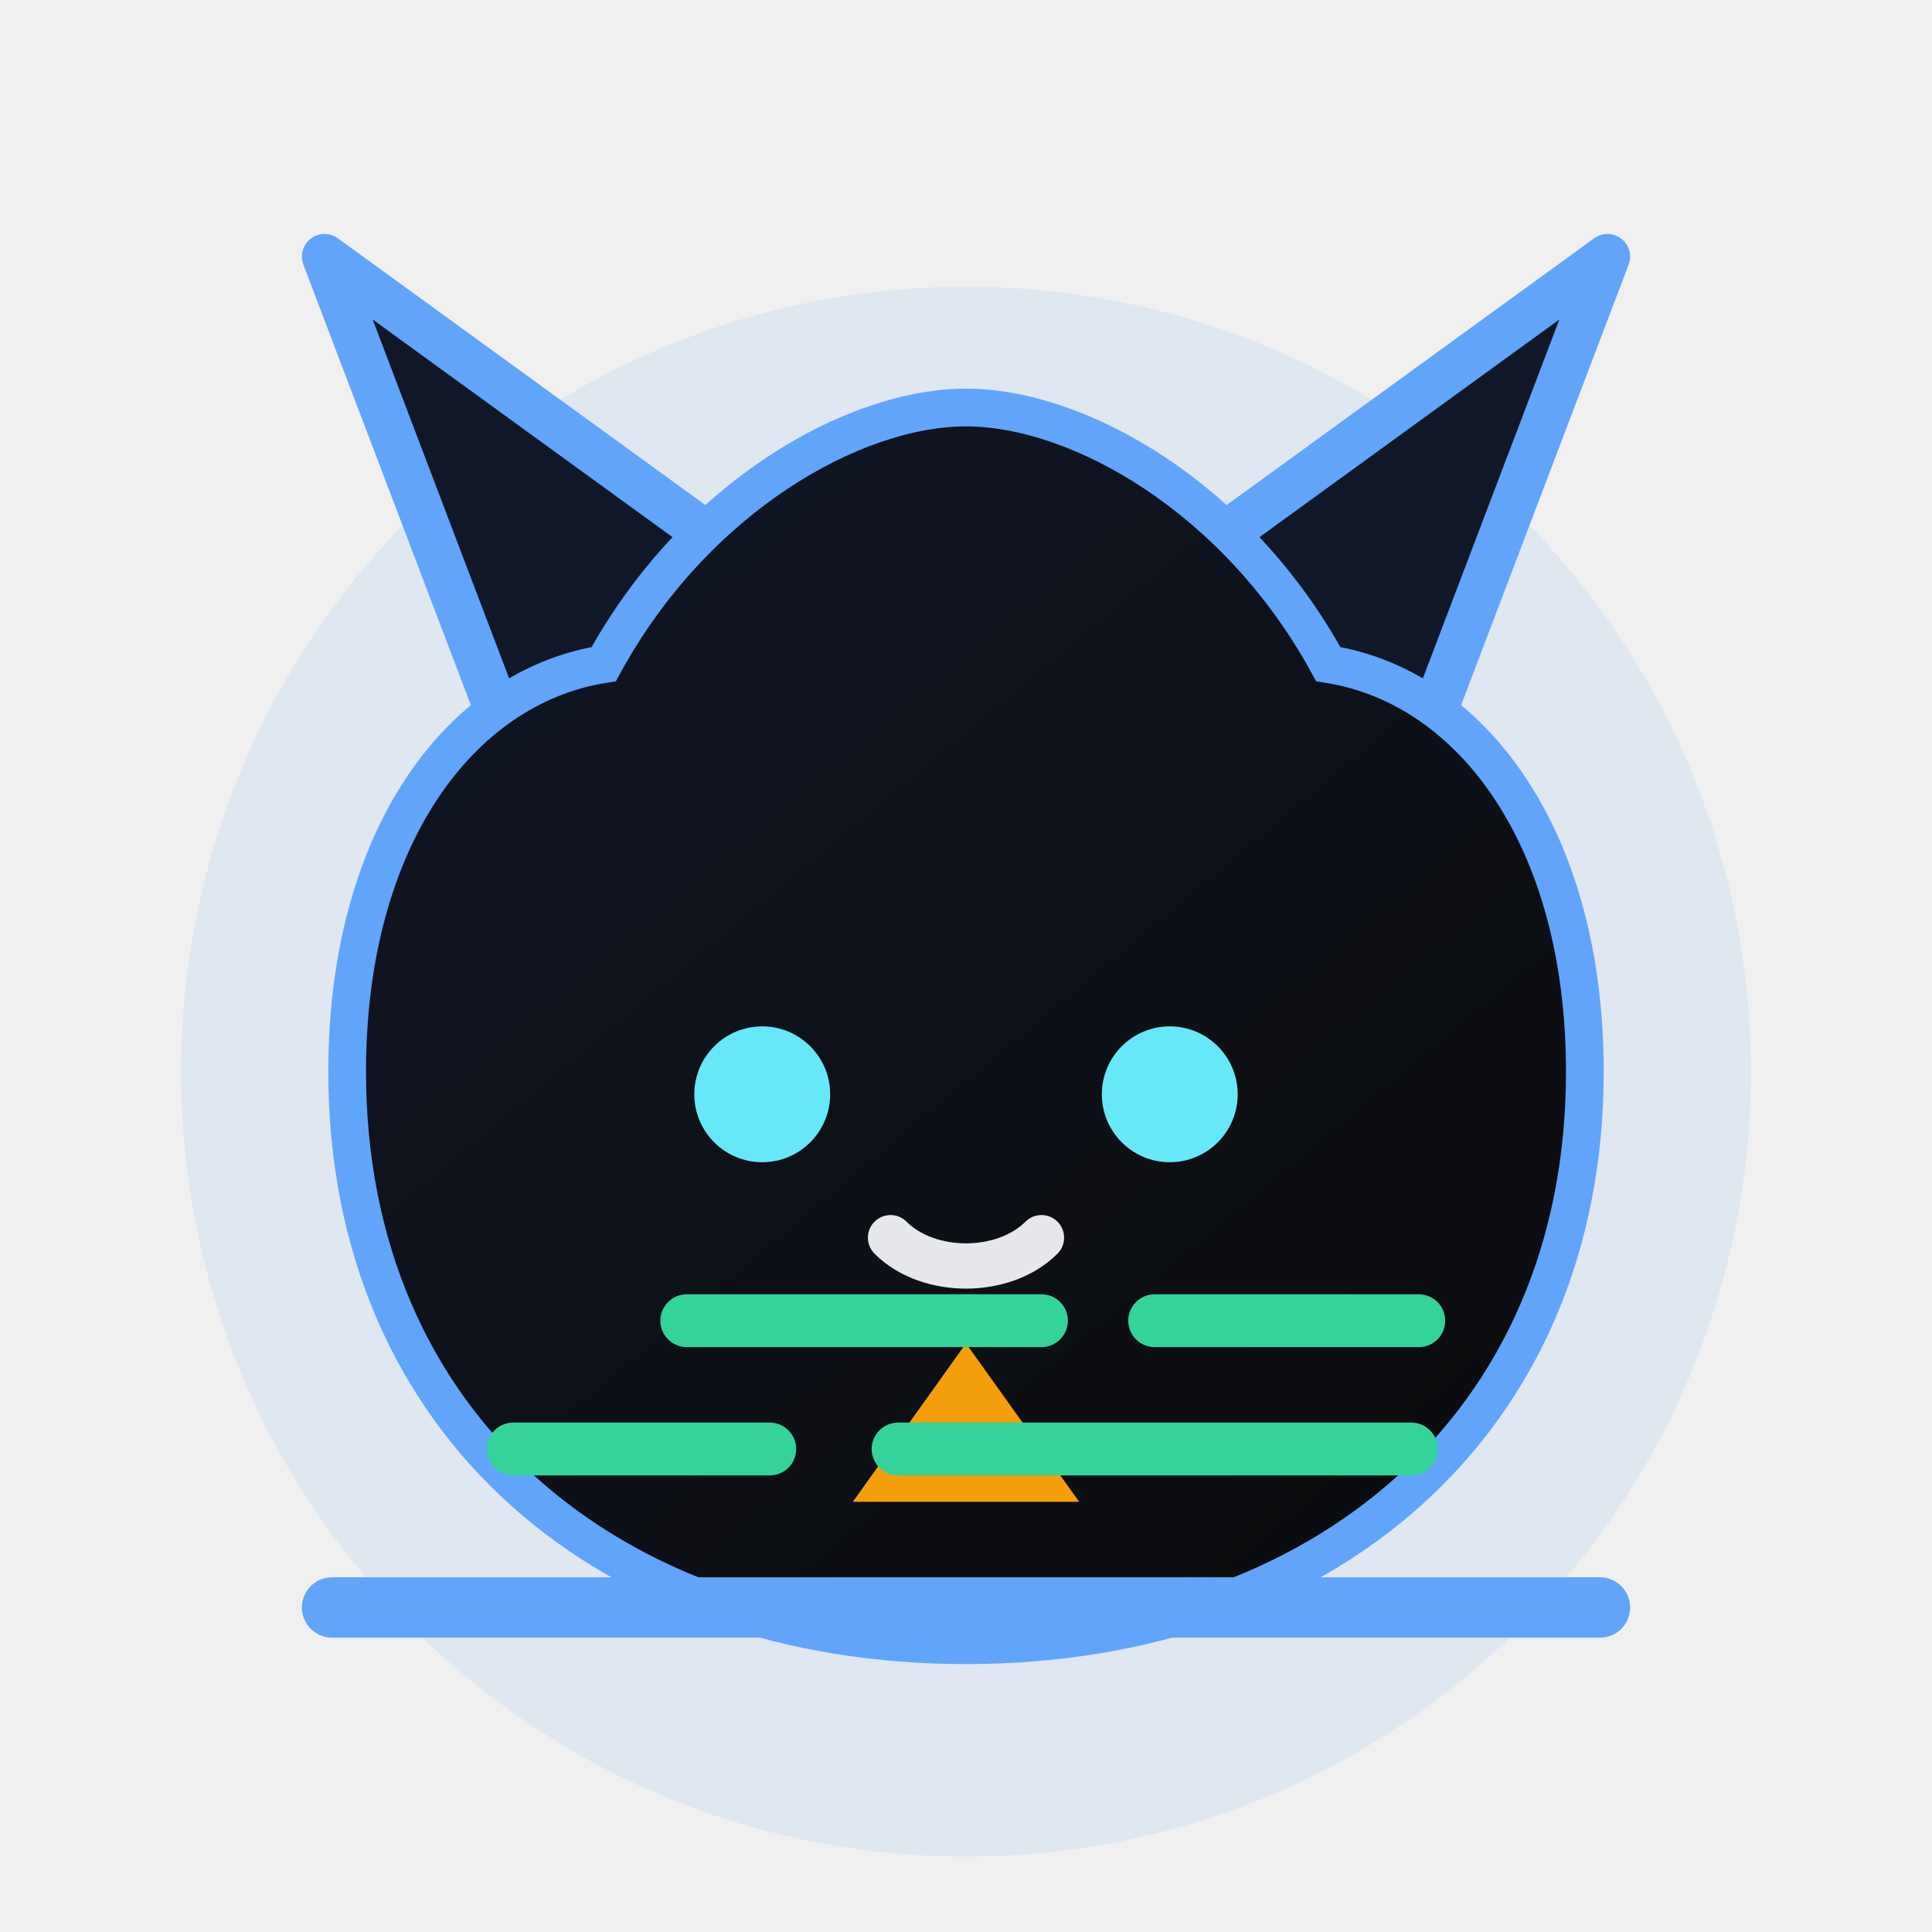
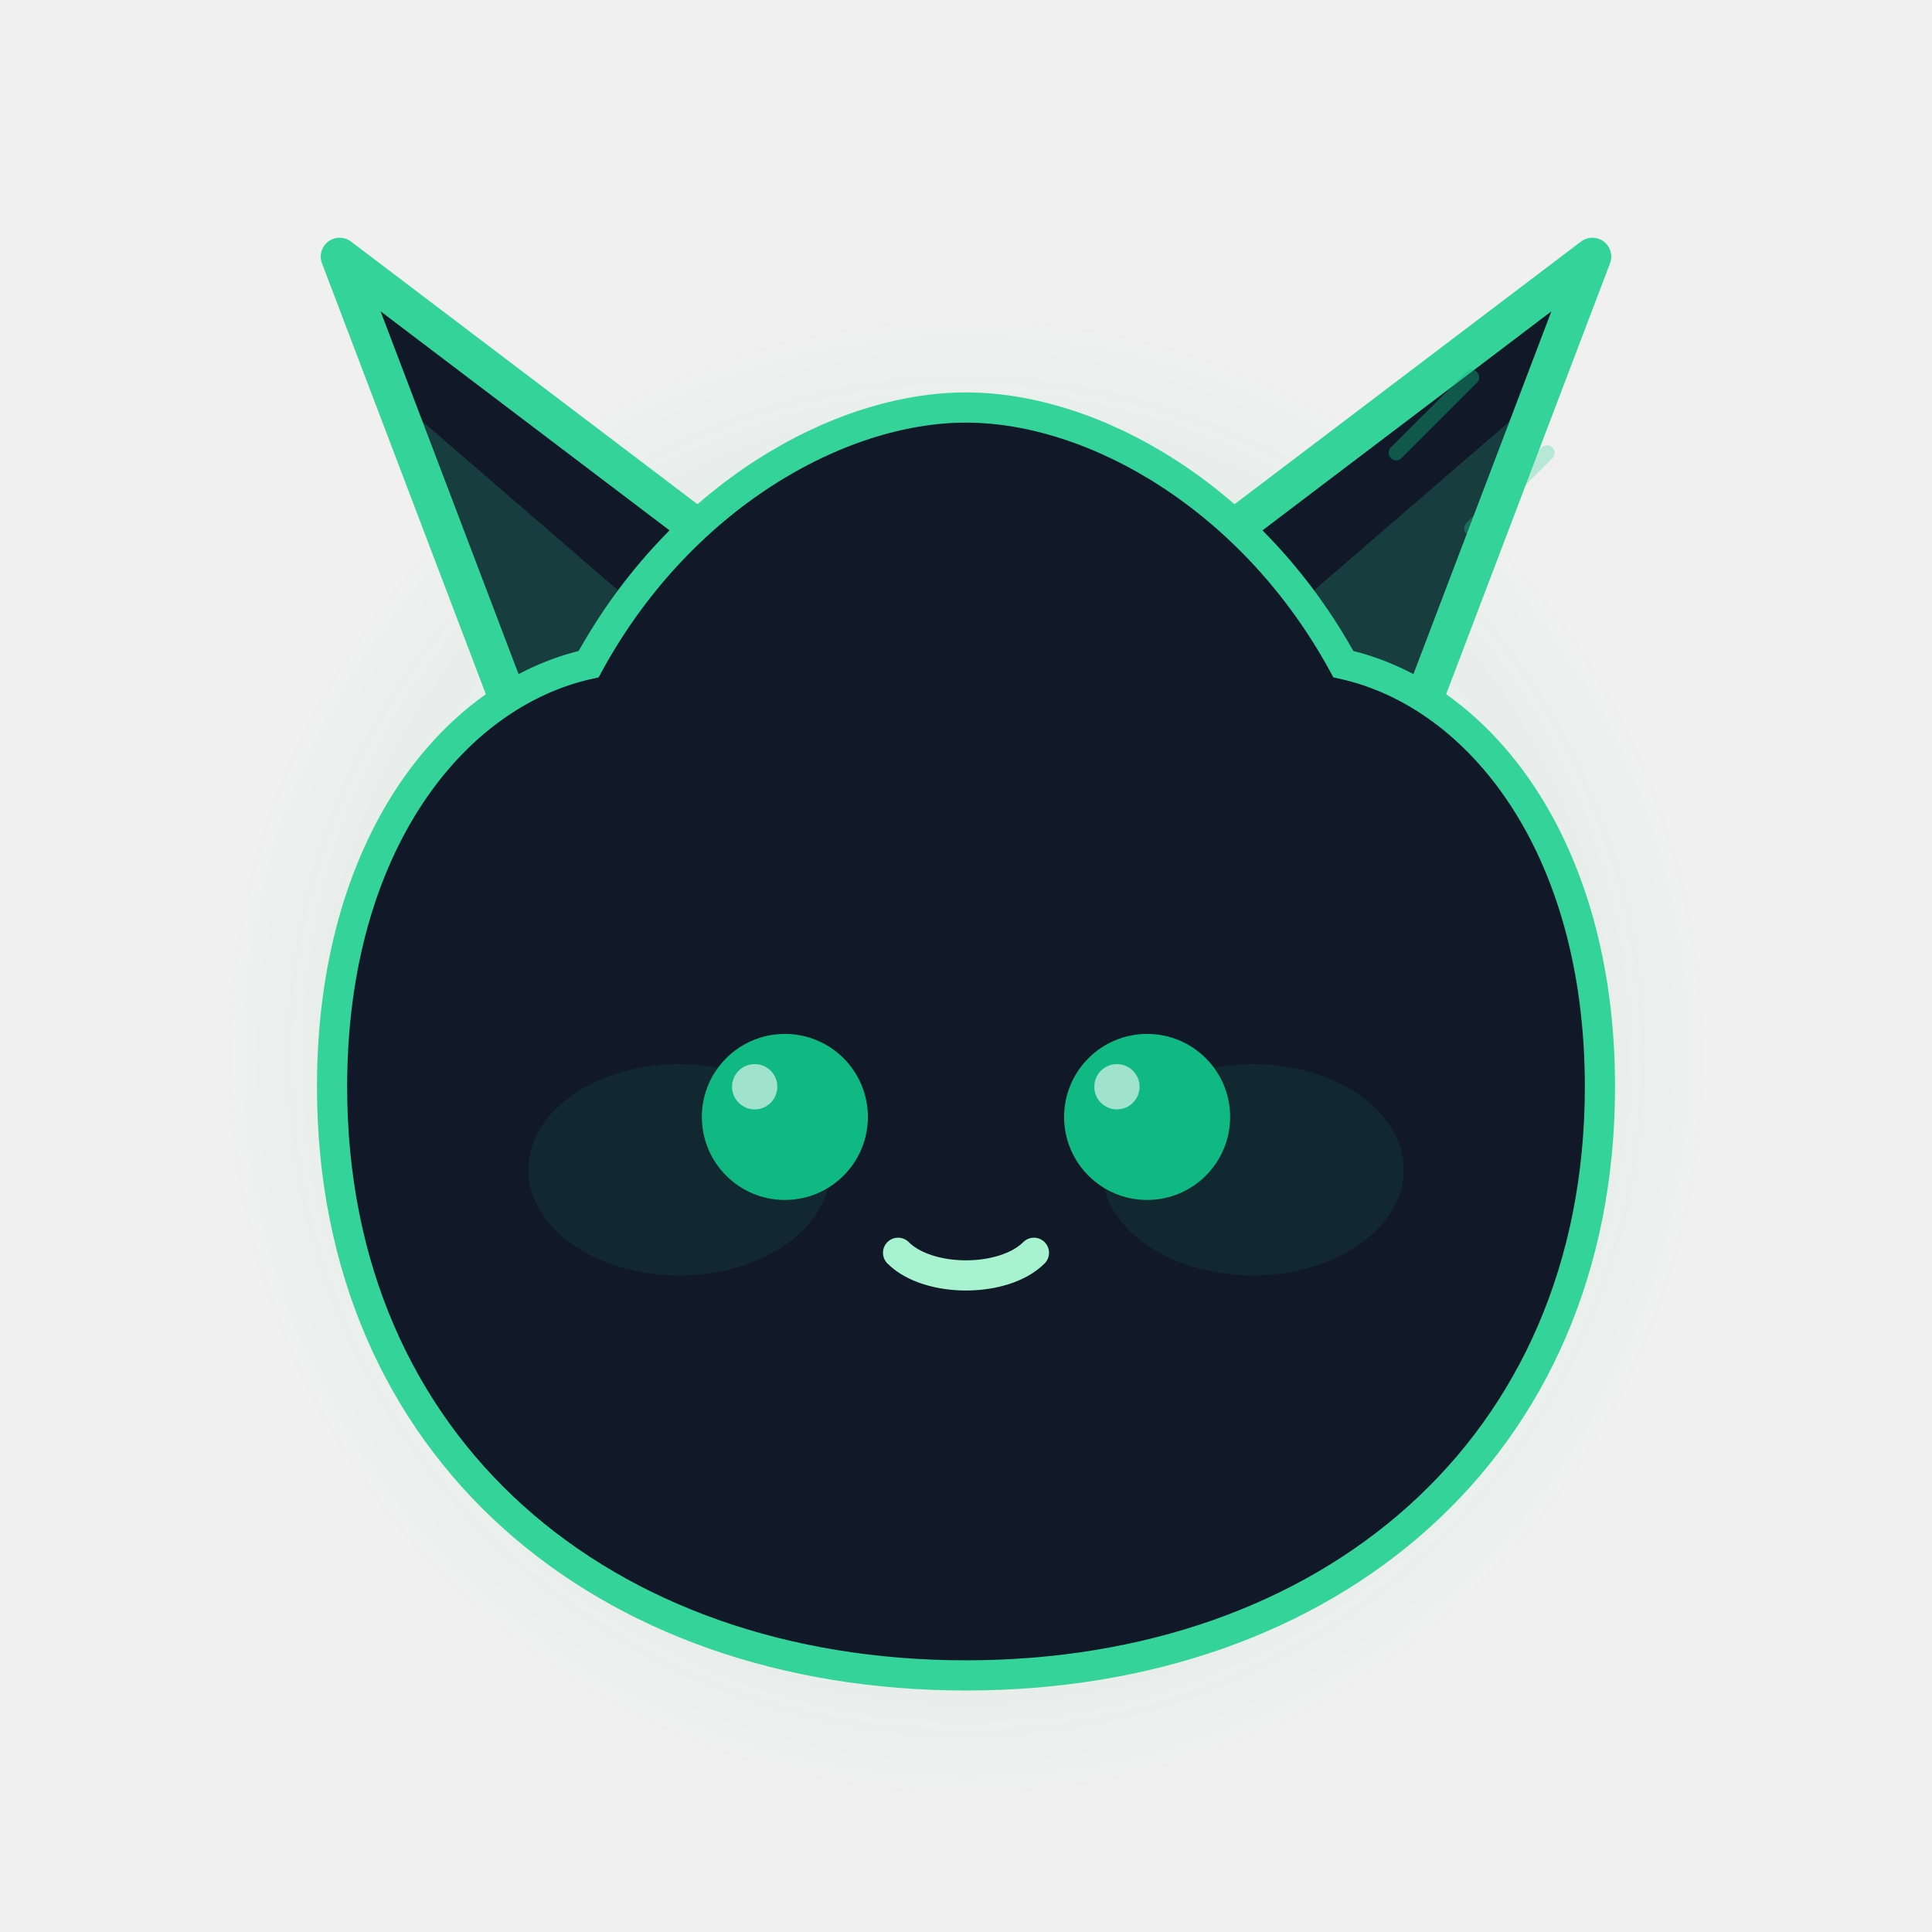
- <svg xmlns="http://www.w3.org/2000/svg" viewBox="0 0 256 256" role="img">
+ <svg xmlns="http://www.w3.org/2000/svg" viewBox="0 0 256 256">
  <defs>
-     <linearGradient id="body" x1="48" y1="36" x2="208" y2="228" gradientUnits="userSpaceOnUse">
+     <radialGradient id="glowBg" cx="50%" cy="50%" r="50%">
+       <stop offset="0%" stop-color="#10B981" stop-opacity="0.20" />
+       <stop offset="100%" stop-color="#10B981" stop-opacity="0" />
+     </radialGradient>
+     <linearGradient id="faceGrad" x1="48" y1="36" x2="208" y2="228">
      <stop stop-color="#111827" />
-       <stop offset="1" stop-color="#0A0A0A" />
+       <stop offset="1" stop-color="#0f0f0f" />
    </linearGradient>
  </defs>
-   <circle cx="128" cy="142" r="104" fill="#60A5FA" opacity="0.12" />
-   <path d="M70 105 43 34l62 45" fill="#101827" stroke="#60A5FA" stroke-width="6" stroke-linejoin="round" />
-   <path d="M186 105 213 34l-62 45" fill="#101827" stroke="#60A5FA" stroke-width="6" stroke-linejoin="round" />
-   <path d="M80 88c12-22 33-34 48-34s36 12 48 34c19 3 34 23 34 54 0 47-35 76-82 76s-82-29-82-76c0-31 15-51 34-54Z" fill="url(#body)" stroke="#60A5FA" stroke-width="5" />
-   <circle cx="101" cy="145" r="9" fill="#67E8F9" />
-   <circle cx="155" cy="145" r="9" fill="#67E8F9" />
-   <path d="M118 164c5 5 15 5 20 0" fill="none" stroke="#E5E7EB" stroke-width="6" stroke-linecap="round" />
-   <path d="M128 178 143 199h-30l15-21Z" fill="#F59E0B" />
-   <path d="M44 213h168" stroke="#60A5FA" stroke-width="8" stroke-linecap="round" />
-   <path d="M68 192h34M119 192h68M91 175h47M153 175h35" stroke="#34D399" stroke-width="7" stroke-linecap="round" />
+   <ellipse cx="128" cy="140" rx="100" ry="100" fill="url(#glowBg)" />
+   <path d="M72 105 45 34l62 47" fill="#111827" stroke="#34D399" stroke-width="5" stroke-linejoin="round" />
+   <path d="M72 105 55 55l44 38" fill="#34D399" opacity="0.2" />
+   <path d="M184 105 211 34l-62 47" fill="#111827" stroke="#34D399" stroke-width="5" stroke-linejoin="round" />
+   <path d="M184 105 201 55l-44 38" fill="#34D399" opacity="0.2" />
+   <path d="M78 88c12-22 33-34 50-34s38 12 50 34c18 4 34 24 34 56 0 48-36 78-84 78s-84-30-84-78c0-32 16-52 34-56Z" fill="url(#faceGrad)" stroke="#34D399" stroke-width="4" />
+   <ellipse cx="90" cy="155" rx="20" ry="14" fill="#10B981" opacity="0.1" />
+   <ellipse cx="166" cy="155" rx="20" ry="14" fill="#10B981" opacity="0.1" />
+   <ellipse cx="104" cy="148" rx="11" ry="11" fill="#10B981" />
+   <ellipse cx="152" cy="148" rx="11" ry="11" fill="#10B981" />
+   <circle cx="100" cy="144" r="3" fill="#ffffff" opacity="0.6" />
+   <circle cx="148" cy="144" r="3" fill="#ffffff" opacity="0.6" />
+   <path d="M119 166c4 4 14 4 18 0" fill="none" stroke="#A7F3D0" stroke-width="4" stroke-linecap="round" />
+   <line x1="185" y1="60" x2="195" y2="50" stroke="#10B981" stroke-width="2" stroke-linecap="round" opacity="0.4">
+     <animate attributeName="opacity" values="0.4;0.1;0.4" dur="0.8s" repeatCount="indefinite" />
+   </line>
+   <line x1="195" y1="70" x2="205" y2="60" stroke="#34D399" stroke-width="2" stroke-linecap="round" opacity="0.3">
+     <animate attributeName="opacity" values="0.3;0;0.3" dur="1s" repeatCount="indefinite" />
+   </line>
</svg>
